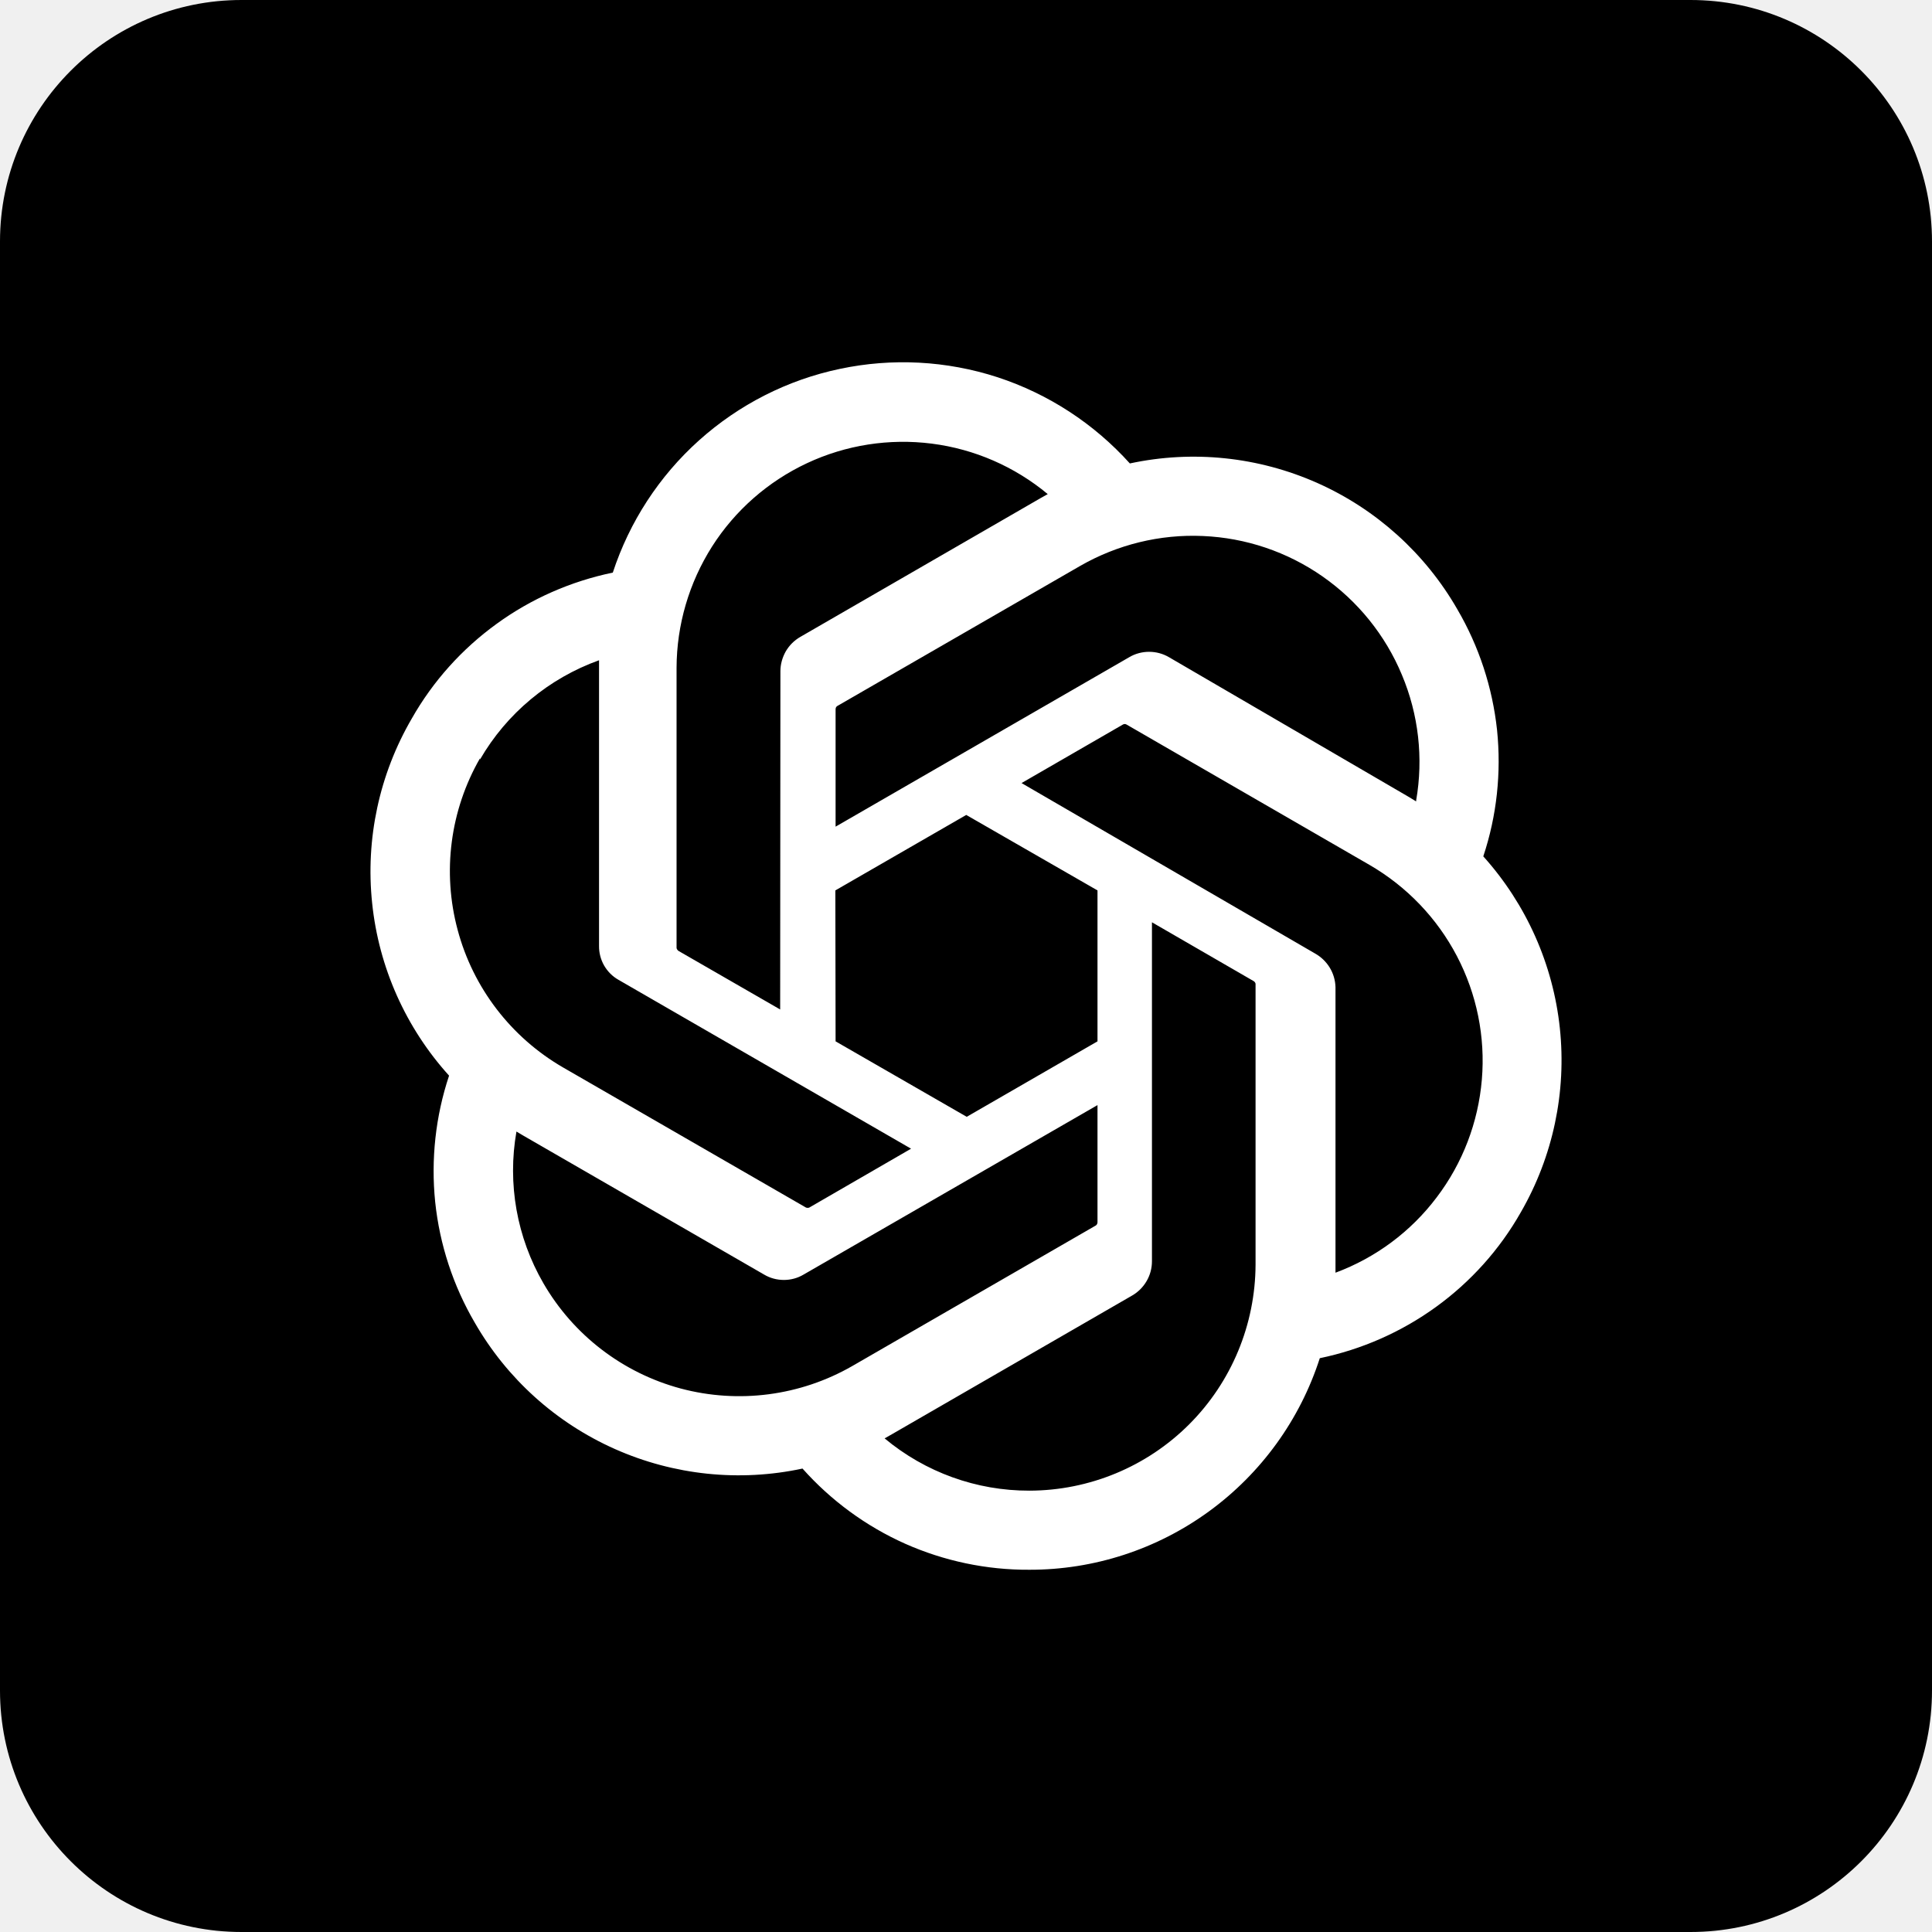
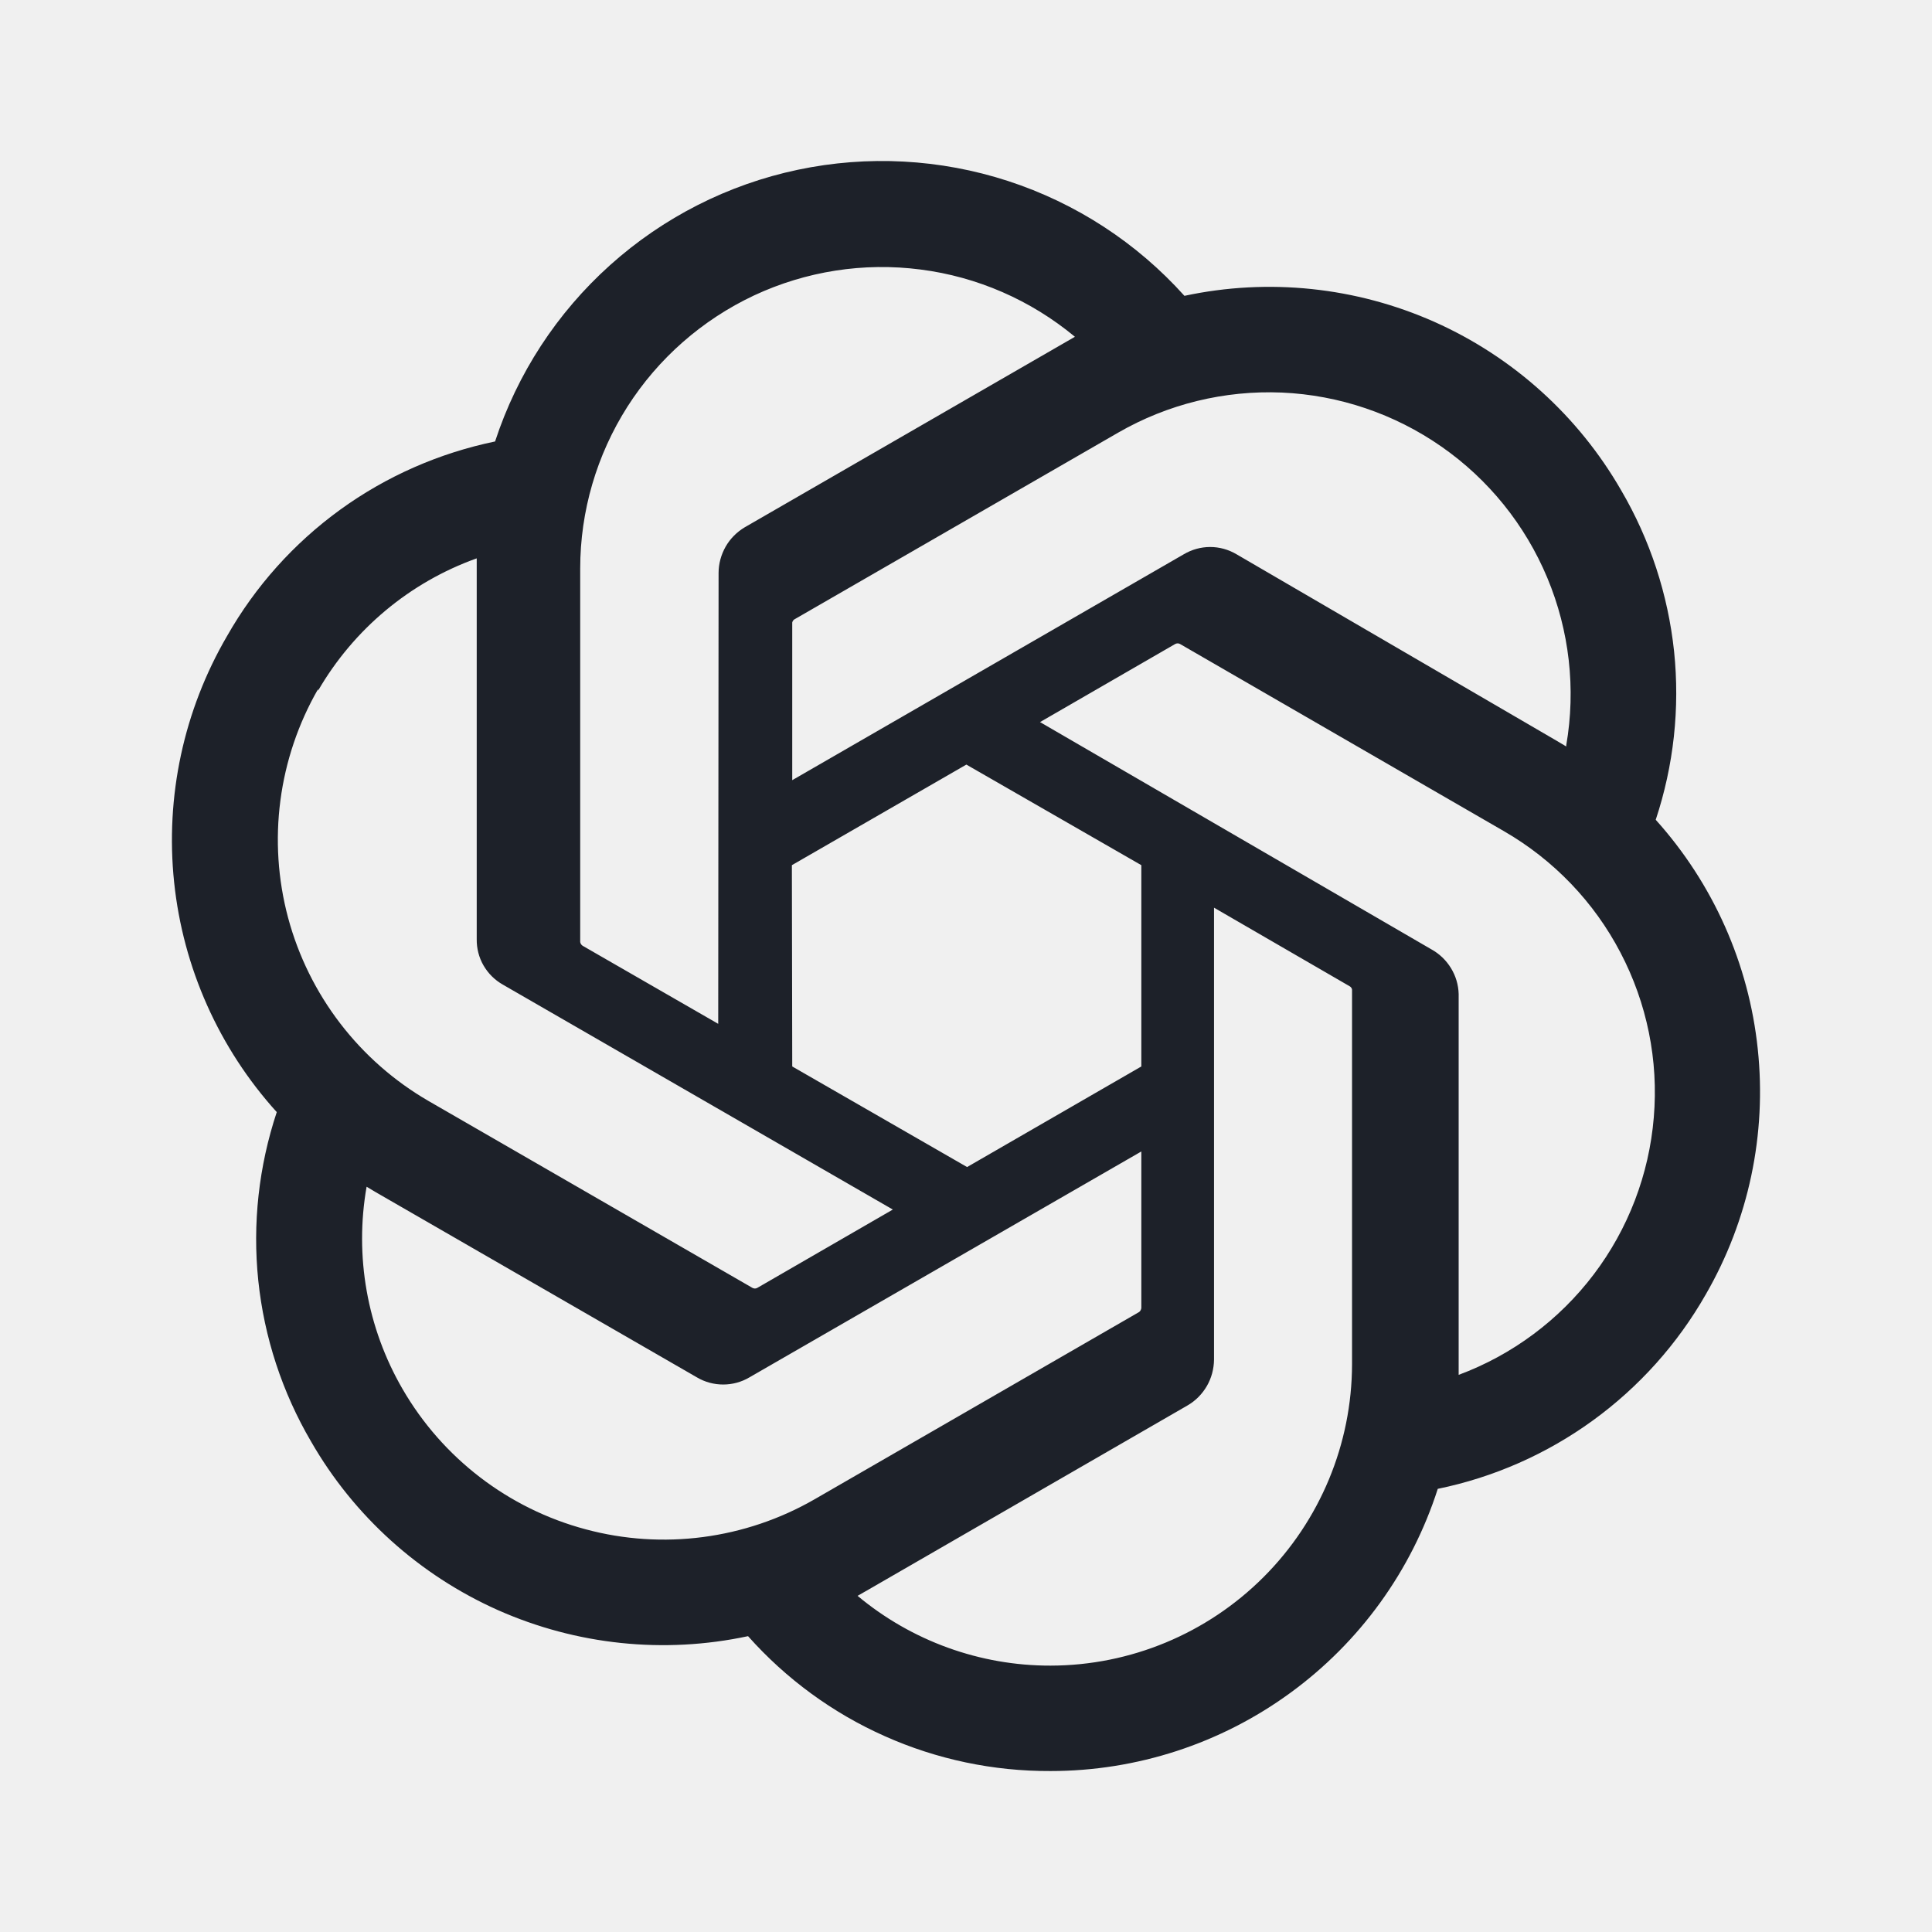
<svg xmlns="http://www.w3.org/2000/svg" width="16" height="16" viewBox="0 0 16 16" fill="none">
-   <rect width="16" height="16" rx="2" fill="black" />
-   <path d="M12.284 7.092C12.396 6.755 12.434 6.399 12.398 6.046C12.36 5.693 12.248 5.352 12.069 5.046C11.803 4.583 11.397 4.217 10.91 4C10.422 3.783 9.879 3.726 9.357 3.838C9.06 3.508 8.682 3.262 8.261 3.124C7.839 2.987 7.389 2.963 6.955 3.055C6.521 3.146 6.119 3.351 5.789 3.647C5.459 3.943 5.213 4.321 5.075 4.742C4.728 4.814 4.399 4.958 4.112 5.167C3.825 5.375 3.585 5.642 3.41 5.951C3.141 6.413 3.026 6.948 3.082 7.48C3.137 8.011 3.36 8.511 3.719 8.908C3.607 9.244 3.568 9.601 3.604 9.954C3.641 10.307 3.753 10.648 3.932 10.954C4.198 11.417 4.604 11.783 5.092 12C5.58 12.217 6.124 12.274 6.646 12.162C6.882 12.427 7.171 12.639 7.495 12.784C7.819 12.928 8.17 13.002 8.525 13C9.06 13.001 9.581 12.831 10.013 12.516C10.445 12.201 10.766 11.757 10.93 11.248C11.277 11.176 11.606 11.031 11.893 10.823C12.18 10.615 12.42 10.348 12.595 10.039C12.861 9.578 12.974 9.044 12.918 8.515C12.862 7.986 12.64 7.488 12.284 7.092ZM8.525 12.345C8.087 12.346 7.663 12.193 7.326 11.912L7.386 11.878L9.376 10.729C9.426 10.7 9.467 10.659 9.496 10.609C9.525 10.559 9.54 10.503 9.54 10.445V7.638L10.382 8.125C10.386 8.127 10.389 8.13 10.392 8.134C10.395 8.138 10.397 8.142 10.398 8.147V10.473C10.396 10.969 10.199 11.445 9.848 11.796C9.497 12.147 9.021 12.344 8.525 12.345ZM4.5 10.627C4.28 10.247 4.201 9.803 4.277 9.371L4.336 9.406L6.329 10.556C6.378 10.585 6.434 10.6 6.492 10.6C6.549 10.6 6.605 10.585 6.654 10.556L9.089 9.152V10.124C9.088 10.129 9.087 10.134 9.085 10.138C9.082 10.143 9.079 10.147 9.075 10.149L7.058 11.313C6.628 11.56 6.117 11.627 5.637 11.499C5.157 11.37 4.748 11.056 4.5 10.627ZM3.975 6.29C4.196 5.908 4.546 5.617 4.961 5.468V7.833C4.96 7.89 4.975 7.947 5.003 7.996C5.032 8.046 5.073 8.087 5.123 8.115L7.545 9.513L6.703 10C6.699 10.002 6.694 10.003 6.689 10.003C6.684 10.003 6.678 10.002 6.674 10L4.661 8.839C4.232 8.59 3.918 8.181 3.79 7.701C3.661 7.221 3.728 6.71 3.975 6.28V6.29ZM10.89 7.896L8.46 6.485L9.3 6C9.304 5.998 9.309 5.996 9.314 5.996C9.32 5.996 9.325 5.998 9.329 6L11.342 7.163C11.649 7.341 11.9 7.602 12.065 7.917C12.23 8.232 12.302 8.587 12.272 8.941C12.242 9.295 12.113 9.633 11.898 9.916C11.684 10.2 11.393 10.416 11.06 10.54V8.174C11.058 8.117 11.042 8.062 11.012 8.013C10.982 7.964 10.94 7.924 10.89 7.896ZM11.728 6.637L11.669 6.601L9.68 5.442C9.63 5.413 9.574 5.398 9.516 5.398C9.459 5.398 9.402 5.413 9.353 5.442L6.92 6.846V5.874C6.92 5.869 6.921 5.864 6.923 5.859C6.925 5.855 6.928 5.851 6.932 5.848L8.945 4.687C9.253 4.51 9.606 4.423 9.962 4.439C10.317 4.454 10.661 4.57 10.953 4.774C11.245 4.978 11.473 5.26 11.61 5.589C11.748 5.917 11.789 6.278 11.728 6.629L11.728 6.637ZM6.461 8.36L5.619 7.875C5.615 7.872 5.612 7.869 5.609 7.865C5.606 7.861 5.604 7.856 5.603 7.851V5.531C5.604 5.175 5.706 4.827 5.897 4.526C6.088 4.226 6.361 3.987 6.683 3.836C7.005 3.685 7.364 3.629 7.717 3.674C8.07 3.719 8.403 3.864 8.677 4.092L8.618 4.125L6.627 5.275C6.577 5.304 6.536 5.345 6.507 5.395C6.479 5.445 6.463 5.501 6.463 5.558L6.461 8.36ZM6.918 7.374L8.002 6.749L9.089 7.374V8.624L8.006 9.249L6.92 8.624L6.918 7.374Z" fill="white" />
+   <path d="M13.712 6.789C13.861 6.34 13.913 5.865 13.864 5.394C13.814 4.924 13.665 4.469 13.426 4.061C13.071 3.444 12.53 2.956 11.88 2.666C11.23 2.377 10.505 2.301 9.809 2.45C9.414 2.01 8.91 1.682 8.348 1.499C7.786 1.316 7.185 1.284 6.607 1.406C6.028 1.528 5.492 1.801 5.052 2.196C4.612 2.591 4.284 3.094 4.1 3.656C3.637 3.752 3.199 3.944 2.816 4.222C2.433 4.5 2.114 4.856 1.88 5.268C1.521 5.884 1.368 6.597 1.442 7.306C1.516 8.015 1.814 8.682 2.292 9.21C2.143 9.659 2.09 10.134 2.139 10.605C2.188 11.075 2.337 11.53 2.576 11.938C2.931 12.556 3.473 13.044 4.123 13.334C4.774 13.623 5.499 13.699 6.195 13.55C6.509 13.903 6.895 14.186 7.327 14.378C7.759 14.571 8.227 14.669 8.7 14.667C9.413 14.667 10.108 14.441 10.684 14.021C11.261 13.601 11.689 13.009 11.907 12.33C12.37 12.235 12.808 12.042 13.191 11.764C13.574 11.486 13.893 11.13 14.127 10.719C14.482 10.104 14.632 9.393 14.557 8.687C14.483 7.981 14.187 7.317 13.712 6.789ZM8.7 13.794C8.116 13.795 7.55 13.59 7.102 13.216L7.181 13.171L9.835 11.639C9.902 11.6 9.956 11.545 9.995 11.478C10.033 11.412 10.053 11.337 10.054 11.26V7.517L11.176 8.167C11.181 8.169 11.186 8.174 11.19 8.179C11.194 8.184 11.196 8.189 11.197 8.196V11.297C11.196 11.959 10.932 12.593 10.464 13.061C9.996 13.529 9.362 13.793 8.7 13.794ZM3.333 11.502C3.04 10.996 2.935 10.403 3.036 9.828L3.115 9.875L5.772 11.407C5.838 11.446 5.913 11.466 5.989 11.466C6.065 11.466 6.14 11.446 6.206 11.407L9.452 9.536V10.832C9.451 10.838 9.45 10.845 9.446 10.851C9.443 10.857 9.439 10.862 9.433 10.866L6.745 12.417C6.171 12.747 5.489 12.837 4.85 12.665C4.21 12.494 3.664 12.075 3.333 11.502ZM2.634 5.72C2.929 5.211 3.394 4.822 3.948 4.624V7.778C3.947 7.854 3.966 7.929 4.004 7.995C4.042 8.061 4.097 8.116 4.164 8.154L7.394 10.017L6.271 10.666C6.265 10.669 6.259 10.671 6.252 10.671C6.245 10.671 6.238 10.669 6.232 10.666L3.549 9.118C2.976 8.786 2.558 8.241 2.386 7.601C2.215 6.962 2.304 6.281 2.634 5.707V5.72ZM11.854 7.862L8.613 5.98L9.733 5.333C9.739 5.33 9.746 5.328 9.753 5.328C9.76 5.328 9.766 5.33 9.772 5.333L12.456 6.884C12.866 7.121 13.201 7.469 13.42 7.889C13.64 8.309 13.736 8.782 13.696 9.254C13.657 9.726 13.484 10.178 13.198 10.555C12.912 10.932 12.524 11.221 12.08 11.386V8.232C12.078 8.156 12.056 8.082 12.016 8.017C11.976 7.952 11.921 7.899 11.854 7.862ZM12.971 6.182L12.892 6.135L10.24 4.59C10.174 4.551 10.099 4.53 10.022 4.53C9.945 4.53 9.87 4.551 9.804 4.59L6.561 6.461V5.165C6.56 5.159 6.561 5.152 6.564 5.146C6.567 5.14 6.571 5.135 6.576 5.131L9.26 3.583C9.671 3.346 10.141 3.231 10.616 3.251C11.09 3.272 11.548 3.427 11.938 3.699C12.327 3.97 12.631 4.347 12.814 4.785C12.997 5.223 13.052 5.704 12.971 6.172L12.971 6.182ZM5.948 8.479L4.826 7.833C4.82 7.829 4.815 7.825 4.812 7.819C4.808 7.814 4.806 7.808 4.805 7.801V4.708C4.805 4.233 4.941 3.769 5.196 3.368C5.451 2.968 5.815 2.649 6.244 2.447C6.674 2.246 7.152 2.171 7.623 2.232C8.094 2.292 8.537 2.486 8.902 2.789L8.824 2.834L6.169 4.366C6.103 4.405 6.048 4.46 6.01 4.526C5.972 4.593 5.951 4.668 5.951 4.745L5.948 8.479ZM6.558 7.165L8.003 6.332L9.452 7.165V8.832L8.009 9.665L6.561 8.832L6.558 7.165Z" fill="#1D2129" />
</svg>
